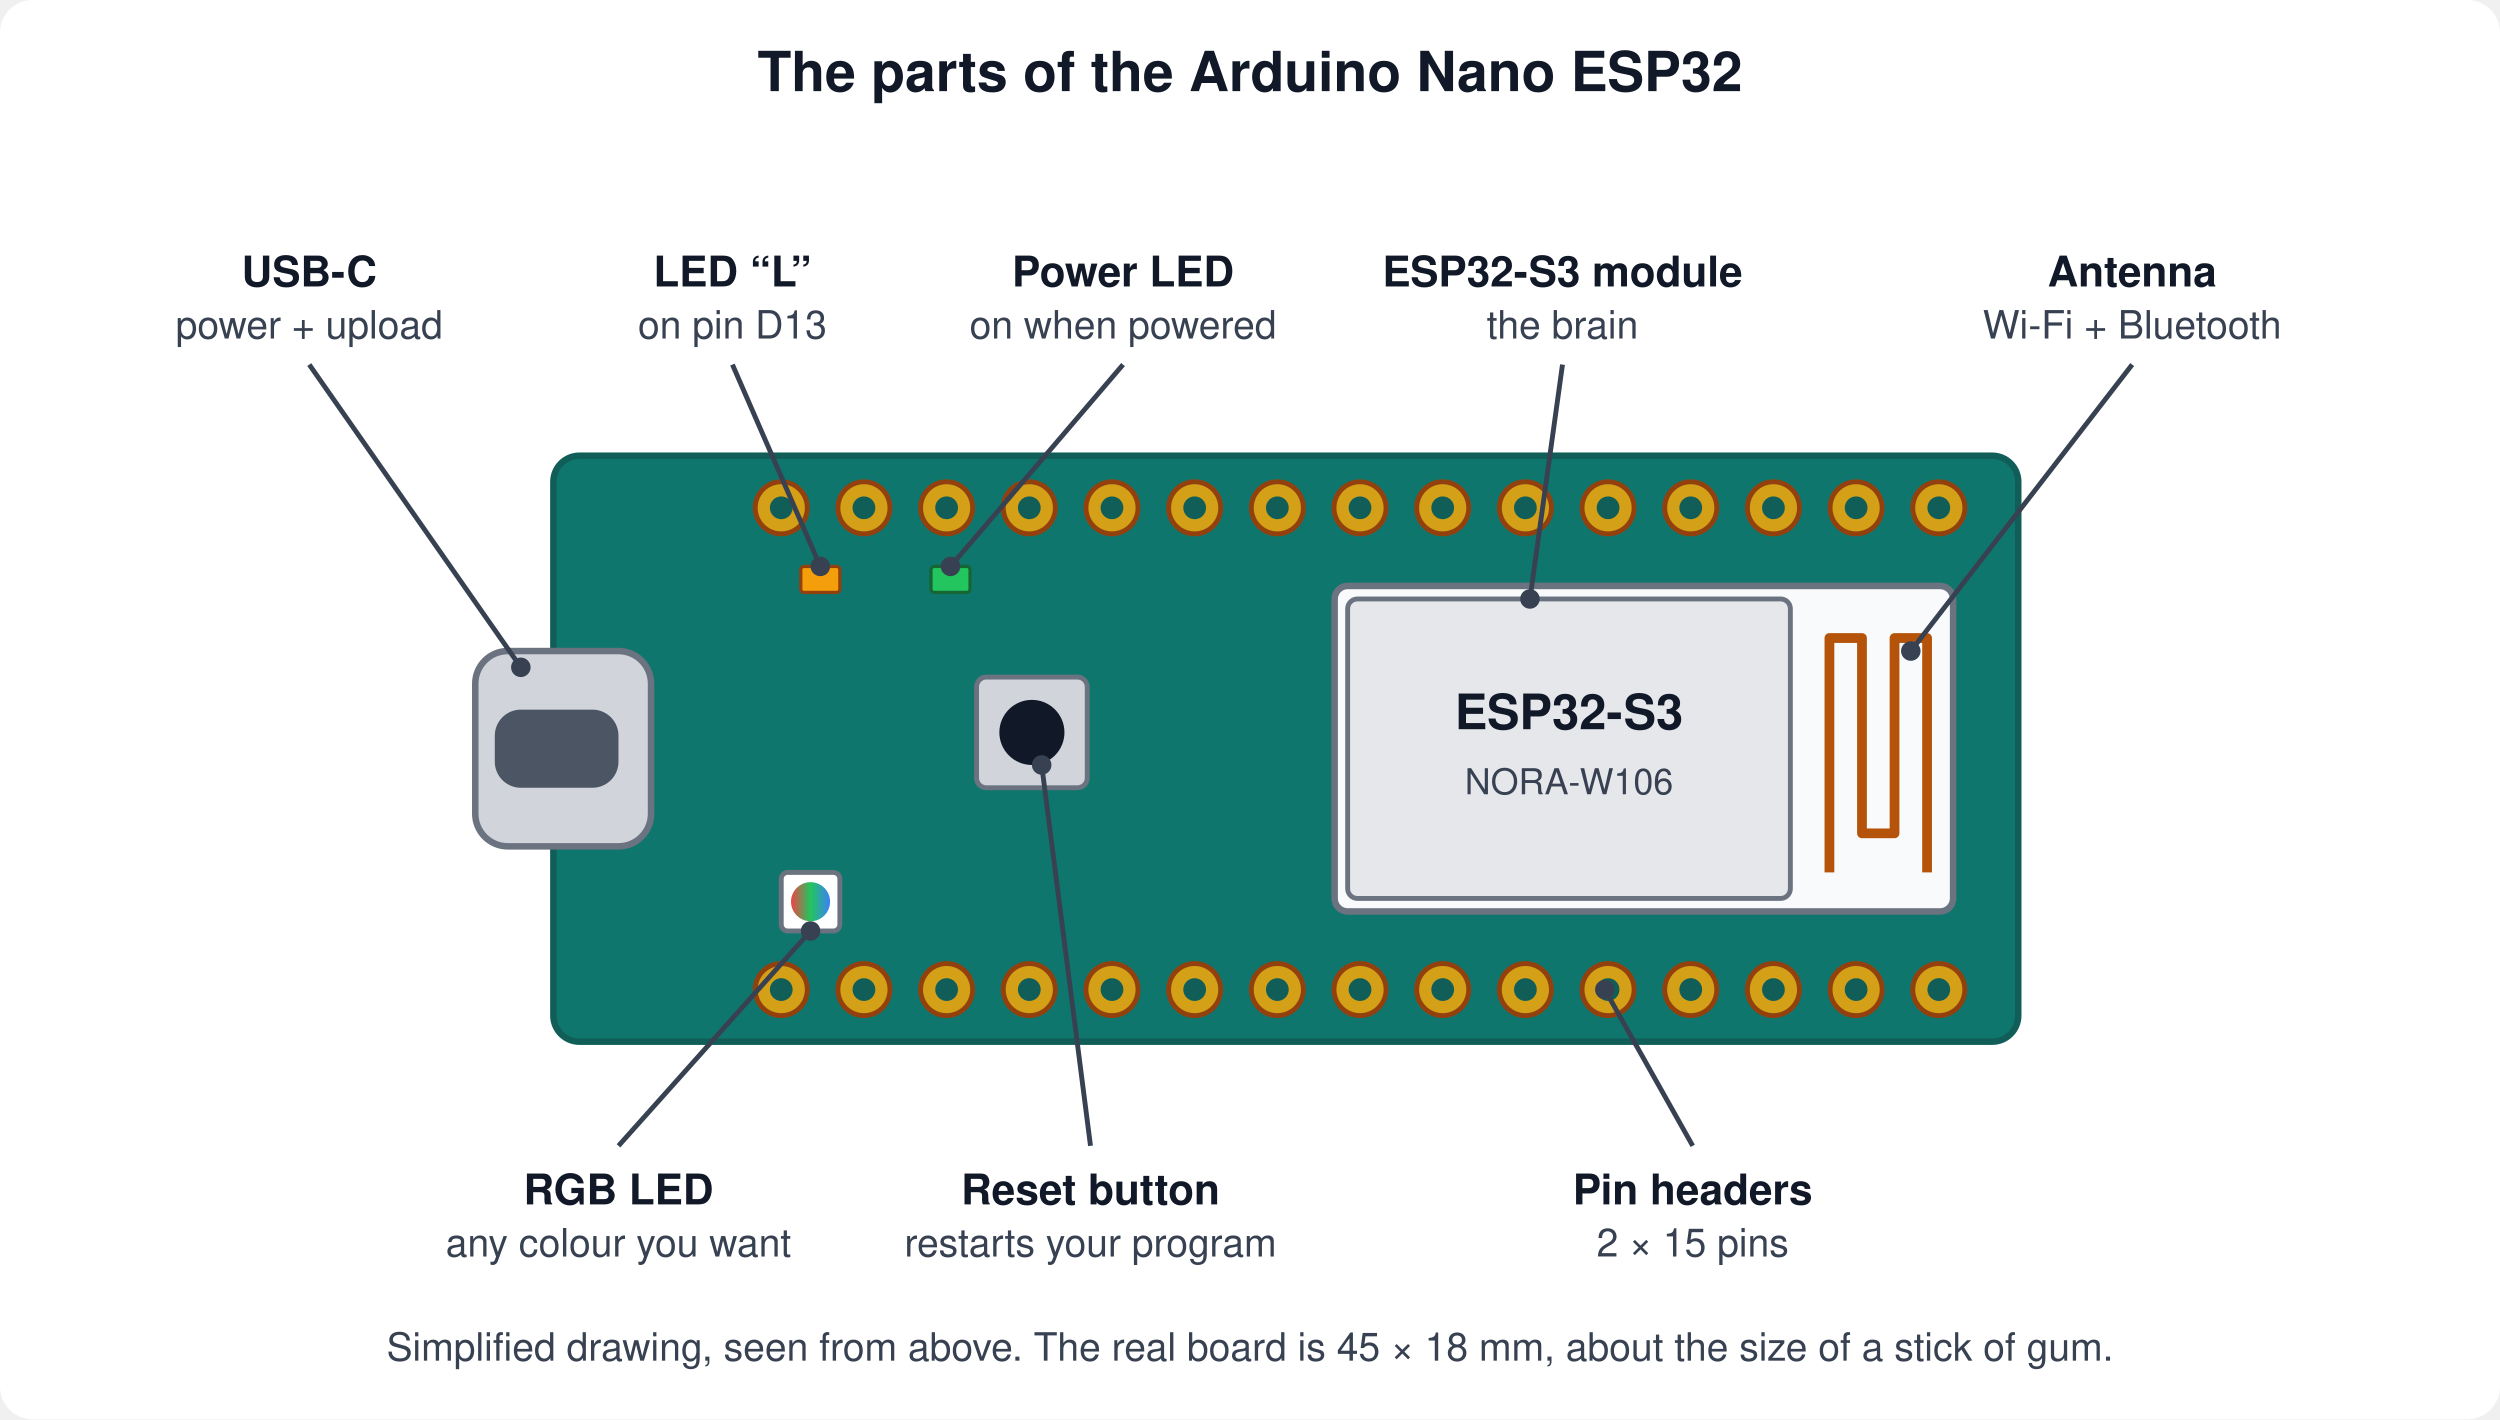
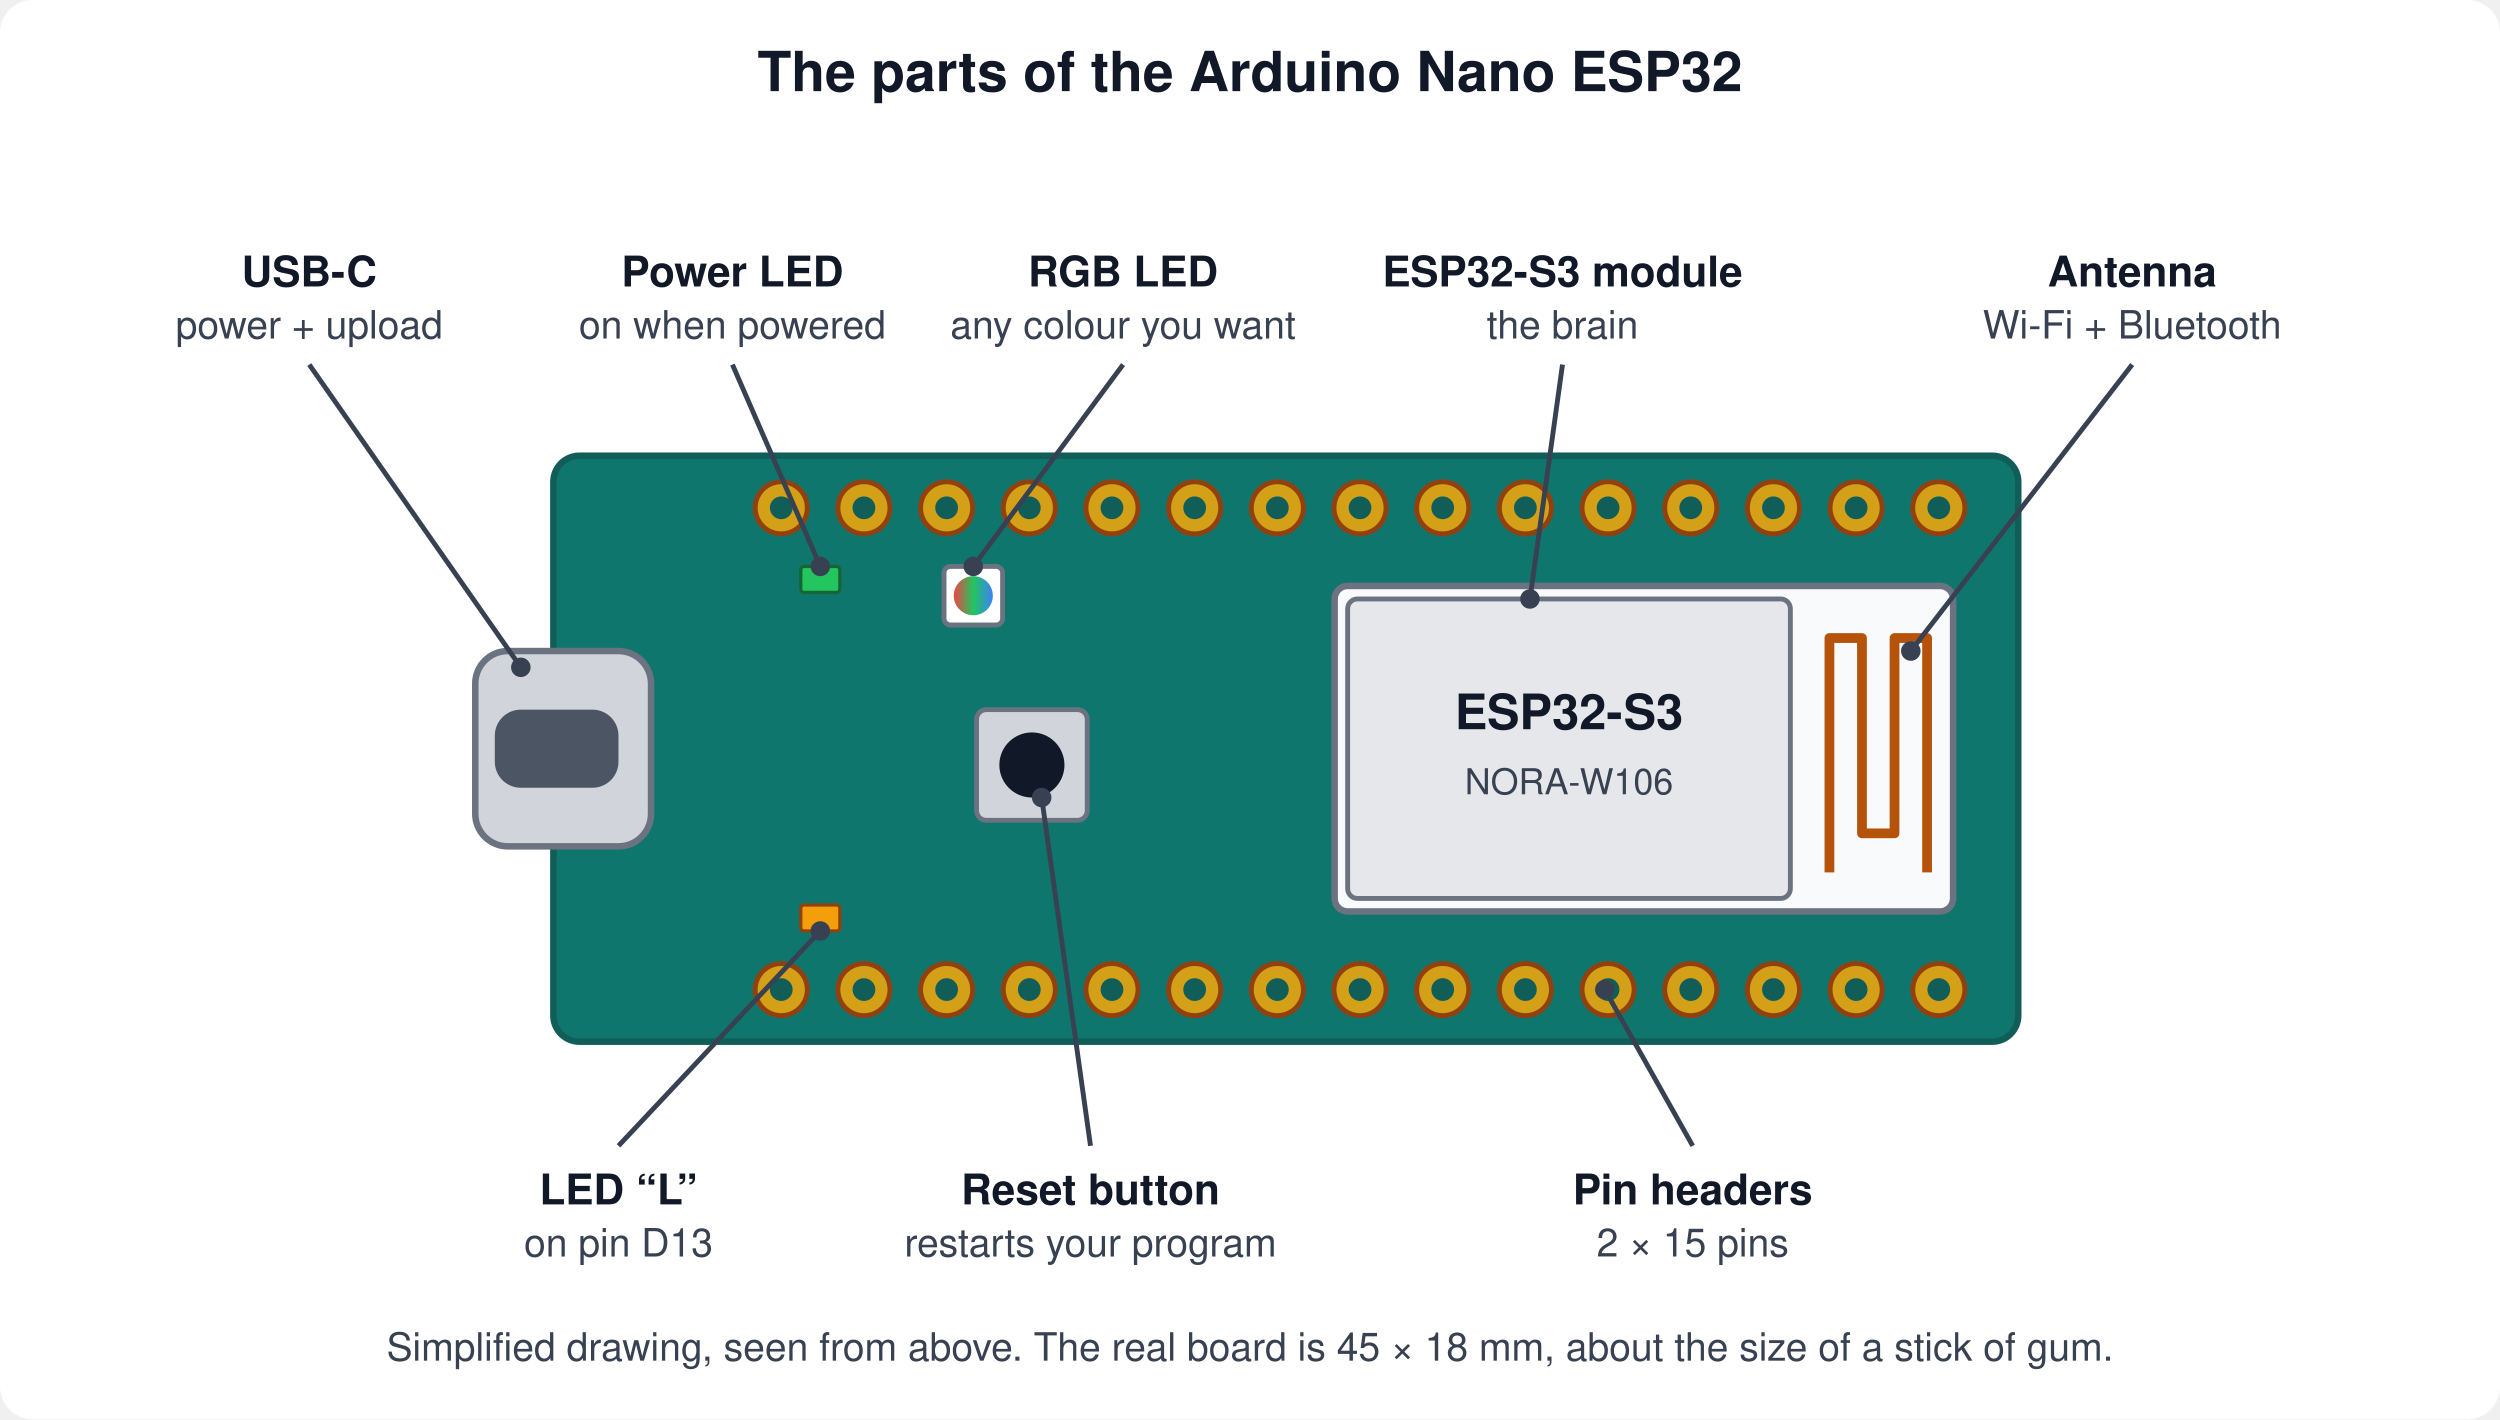
<svg xmlns="http://www.w3.org/2000/svg" viewBox="0 0 768 436" width="768" height="436" font-family="Helvetica, Arial, sans-serif">
  <rect width="768" height="436" rx="10" fill="#ffffff" />
  <text x="384.0" y="28" font-size="17" font-weight="bold" text-anchor="middle" fill="#111827">The parts of the Arduino Nano ESP32</text>
  <defs>
    <linearGradient id="rgb" x1="0" x2="1">
      <stop offset="0" stop-color="#ef4444" />
      <stop offset="0.5" stop-color="#22c55e" />
      <stop offset="1" stop-color="#3b82f6" />
    </linearGradient>
  </defs>
  <rect x="170" y="140" width="450" height="180" rx="8" fill="#0f766e" stroke="#115e59" stroke-width="2" />
  <rect x="146" y="200" width="54" height="60" rx="10" fill="#d1d5db" stroke="#6b7280" stroke-width="2" />
  <rect x="152" y="218" width="38" height="24" rx="8" fill="#4b5563" />
  <circle cx="240.0" cy="156" r="8" fill="#d4a017" stroke="#92400e" stroke-width="1.5" />
  <circle cx="240.0" cy="156" r="3.5" fill="#115e59" />
  <circle cx="265.4" cy="156" r="8" fill="#d4a017" stroke="#92400e" stroke-width="1.5" />
  <circle cx="265.4" cy="156" r="3.5" fill="#115e59" />
  <circle cx="290.8" cy="156" r="8" fill="#d4a017" stroke="#92400e" stroke-width="1.5" />
  <circle cx="290.8" cy="156" r="3.5" fill="#115e59" />
  <circle cx="316.2" cy="156" r="8" fill="#d4a017" stroke="#92400e" stroke-width="1.5" />
  <circle cx="316.2" cy="156" r="3.5" fill="#115e59" />
  <circle cx="341.6" cy="156" r="8" fill="#d4a017" stroke="#92400e" stroke-width="1.5" />
  <circle cx="341.6" cy="156" r="3.5" fill="#115e59" />
  <circle cx="367.0" cy="156" r="8" fill="#d4a017" stroke="#92400e" stroke-width="1.5" />
  <circle cx="367.0" cy="156" r="3.5" fill="#115e59" />
  <circle cx="392.4" cy="156" r="8" fill="#d4a017" stroke="#92400e" stroke-width="1.5" />
  <circle cx="392.4" cy="156" r="3.5" fill="#115e59" />
  <circle cx="417.8" cy="156" r="8" fill="#d4a017" stroke="#92400e" stroke-width="1.5" />
  <circle cx="417.8" cy="156" r="3.5" fill="#115e59" />
  <circle cx="443.2" cy="156" r="8" fill="#d4a017" stroke="#92400e" stroke-width="1.5" />
  <circle cx="443.2" cy="156" r="3.5" fill="#115e59" />
  <circle cx="468.6" cy="156" r="8" fill="#d4a017" stroke="#92400e" stroke-width="1.5" />
  <circle cx="468.6" cy="156" r="3.5" fill="#115e59" />
  <circle cx="494.0" cy="156" r="8" fill="#d4a017" stroke="#92400e" stroke-width="1.5" />
  <circle cx="494.0" cy="156" r="3.5" fill="#115e59" />
  <circle cx="519.4" cy="156" r="8" fill="#d4a017" stroke="#92400e" stroke-width="1.5" />
  <circle cx="519.4" cy="156" r="3.5" fill="#115e59" />
  <circle cx="544.8" cy="156" r="8" fill="#d4a017" stroke="#92400e" stroke-width="1.5" />
  <circle cx="544.8" cy="156" r="3.5" fill="#115e59" />
  <circle cx="570.2" cy="156" r="8" fill="#d4a017" stroke="#92400e" stroke-width="1.5" />
  <circle cx="570.2" cy="156" r="3.5" fill="#115e59" />
  <circle cx="595.6" cy="156" r="8" fill="#d4a017" stroke="#92400e" stroke-width="1.5" />
  <circle cx="595.6" cy="156" r="3.5" fill="#115e59" />
  <circle cx="240.0" cy="304" r="8" fill="#d4a017" stroke="#92400e" stroke-width="1.5" />
  <circle cx="240.0" cy="304" r="3.5" fill="#115e59" />
  <circle cx="265.4" cy="304" r="8" fill="#d4a017" stroke="#92400e" stroke-width="1.5" />
  <circle cx="265.4" cy="304" r="3.5" fill="#115e59" />
  <circle cx="290.8" cy="304" r="8" fill="#d4a017" stroke="#92400e" stroke-width="1.5" />
  <circle cx="290.8" cy="304" r="3.5" fill="#115e59" />
  <circle cx="316.2" cy="304" r="8" fill="#d4a017" stroke="#92400e" stroke-width="1.5" />
  <circle cx="316.2" cy="304" r="3.5" fill="#115e59" />
  <circle cx="341.6" cy="304" r="8" fill="#d4a017" stroke="#92400e" stroke-width="1.5" />
  <circle cx="341.6" cy="304" r="3.5" fill="#115e59" />
  <circle cx="367.0" cy="304" r="8" fill="#d4a017" stroke="#92400e" stroke-width="1.5" />
  <circle cx="367.0" cy="304" r="3.5" fill="#115e59" />
  <circle cx="392.4" cy="304" r="8" fill="#d4a017" stroke="#92400e" stroke-width="1.5" />
  <circle cx="392.4" cy="304" r="3.5" fill="#115e59" />
  <circle cx="417.8" cy="304" r="8" fill="#d4a017" stroke="#92400e" stroke-width="1.5" />
  <circle cx="417.8" cy="304" r="3.5" fill="#115e59" />
  <circle cx="443.2" cy="304" r="8" fill="#d4a017" stroke="#92400e" stroke-width="1.5" />
  <circle cx="443.2" cy="304" r="3.5" fill="#115e59" />
  <circle cx="468.6" cy="304" r="8" fill="#d4a017" stroke="#92400e" stroke-width="1.5" />
  <circle cx="468.6" cy="304" r="3.5" fill="#115e59" />
  <circle cx="494.0" cy="304" r="8" fill="#d4a017" stroke="#92400e" stroke-width="1.5" />
  <circle cx="494.0" cy="304" r="3.5" fill="#115e59" />
  <circle cx="519.4" cy="304" r="8" fill="#d4a017" stroke="#92400e" stroke-width="1.5" />
  <circle cx="519.4" cy="304" r="3.5" fill="#115e59" />
  <circle cx="544.8" cy="304" r="8" fill="#d4a017" stroke="#92400e" stroke-width="1.5" />
  <circle cx="544.8" cy="304" r="3.5" fill="#115e59" />
  <circle cx="570.2" cy="304" r="8" fill="#d4a017" stroke="#92400e" stroke-width="1.5" />
  <circle cx="570.2" cy="304" r="3.5" fill="#115e59" />
  <circle cx="595.6" cy="304" r="8" fill="#d4a017" stroke="#92400e" stroke-width="1.5" />
  <circle cx="595.6" cy="304" r="3.5" fill="#115e59" />
  <rect x="410" y="180" width="190" height="100" rx="4" fill="#f8fafc" stroke="#6b7280" stroke-width="2" />
  <rect x="414" y="184" width="136" height="92" rx="3" fill="#e5e7eb" stroke="#6b7280" stroke-width="1.5" />
  <text x="482" y="224" font-size="15" font-weight="bold" text-anchor="middle" fill="#111827">ESP32-S3</text>
  <text x="482" y="244" font-size="11" text-anchor="middle" fill="#374151">NORA-W106</text>
  <polyline fill="none" stroke="#b45309" stroke-width="3" stroke-linejoin="round" points="562,268 562,196 572,196 572,256 582,256 582,196 592,196 592,268" />
-   <rect x="246" y="174" width="12" height="8" rx="1" fill="#f59e0b" stroke="#92400e" />
-   <rect x="286" y="174" width="12" height="8" rx="1" fill="#22c55e" stroke="#166534" />
-   <rect x="300" y="208" width="34" height="34" rx="3" fill="#d1d5db" stroke="#6b7280" stroke-width="1.5" />
-   <circle cx="317" cy="225" r="10" fill="#111827" />
-   <rect x="240" y="268" width="18" height="18" rx="2" fill="#ffffff" stroke="#6b7280" stroke-width="1.5" />
-   <circle cx="249" cy="277" r="6" fill="url(#rgb)" />
+   <rect x="246" y="278" width="12" height="8" rx="1" fill="#f59e0b" stroke="#92400e" />
+   <rect x="246" y="174" width="12" height="8" rx="1" fill="#22c55e" stroke="#166534" />
+   <rect x="300" y="218" width="34" height="34" rx="3" fill="#d1d5db" stroke="#6b7280" stroke-width="1.5" />
+   <circle cx="317" cy="235" r="10" fill="#111827" />
+   <rect x="290" y="174" width="18" height="18" rx="2" fill="#ffffff" stroke="#6b7280" stroke-width="1.5" />
+   <circle cx="299" cy="183" r="6" fill="url(#rgb)" />
  <line x1="160" y1="205" x2="95" y2="112" stroke="#374151" stroke-width="1.5" />
  <circle cx="160" cy="205" r="3" fill="#374151" />
  <text x="95" y="88" font-size="13" font-weight="bold" text-anchor="middle" fill="#111827">USB-C</text>
  <text x="95" y="104" font-size="12" text-anchor="middle" fill="#374151">power + upload</text>
+   <line x1="252" y1="286" x2="190" y2="352" stroke="#374151" stroke-width="1.5" />
+   <circle cx="252" cy="286" r="3" fill="#374151" />
+   <text x="190" y="370" font-size="13" font-weight="bold" text-anchor="middle" fill="#111827">LED “L”</text>
+   <text x="190" y="386" font-size="12" text-anchor="middle" fill="#374151">on pin D13</text>
  <line x1="252" y1="174" x2="225" y2="112" stroke="#374151" stroke-width="1.5" />
  <circle cx="252" cy="174" r="3" fill="#374151" />
-   <text x="225" y="88" font-size="13" font-weight="bold" text-anchor="middle" fill="#111827">LED “L”</text>
-   <text x="225" y="104" font-size="12" text-anchor="middle" fill="#374151">on pin D13</text>
-   <line x1="292" y1="174" x2="345" y2="112" stroke="#374151" stroke-width="1.5" />
-   <circle cx="292" cy="174" r="3" fill="#374151" />
-   <text x="345" y="88" font-size="13" font-weight="bold" text-anchor="middle" fill="#111827">Power LED</text>
-   <text x="345" y="104" font-size="12" text-anchor="middle" fill="#374151">on when powered</text>
+   <text x="225" y="88" font-size="13" font-weight="bold" text-anchor="middle" fill="#111827">Power LED</text>
+   <text x="225" y="104" font-size="12" text-anchor="middle" fill="#374151">on when powered</text>
  <line x1="470" y1="184" x2="480" y2="112" stroke="#374151" stroke-width="1.5" />
  <circle cx="470" cy="184" r="3" fill="#374151" />
  <text x="480" y="88" font-size="13" font-weight="bold" text-anchor="middle" fill="#111827">ESP32-S3 module</text>
  <text x="480" y="104" font-size="12" text-anchor="middle" fill="#374151">the brain</text>
  <line x1="587" y1="200" x2="655" y2="112" stroke="#374151" stroke-width="1.5" />
  <circle cx="587" cy="200" r="3" fill="#374151" />
  <text x="655" y="88" font-size="13" font-weight="bold" text-anchor="middle" fill="#111827">Antenna</text>
  <text x="655" y="104" font-size="12" text-anchor="middle" fill="#374151">Wi‑Fi + Bluetooth</text>
-   <line x1="249" y1="286" x2="190" y2="352" stroke="#374151" stroke-width="1.5" />
-   <circle cx="249" cy="286" r="3" fill="#374151" />
-   <text x="190" y="370" font-size="13" font-weight="bold" text-anchor="middle" fill="#111827">RGB LED</text>
-   <text x="190" y="386" font-size="12" text-anchor="middle" fill="#374151">any colour you want</text>
-   <line x1="320" y1="235" x2="335" y2="352" stroke="#374151" stroke-width="1.5" />
-   <circle cx="320" cy="235" r="3" fill="#374151" />
+   <line x1="299" y1="174" x2="345" y2="112" stroke="#374151" stroke-width="1.5" />
+   <circle cx="299" cy="174" r="3" fill="#374151" />
+   <text x="345" y="88" font-size="13" font-weight="bold" text-anchor="middle" fill="#111827">RGB LED</text>
+   <text x="345" y="104" font-size="12" text-anchor="middle" fill="#374151">any colour you want</text>
+   <line x1="320" y1="245" x2="335" y2="352" stroke="#374151" stroke-width="1.5" />
+   <circle cx="320" cy="245" r="3" fill="#374151" />
  <text x="335" y="370" font-size="13" font-weight="bold" text-anchor="middle" fill="#111827">Reset button</text>
  <text x="335" y="386" font-size="12" text-anchor="middle" fill="#374151">restarts your program</text>
  <line x1="493" y1="304" x2="520" y2="352" stroke="#374151" stroke-width="1.5" />
  <circle cx="493" cy="304" r="3" fill="#374151" />
  <text x="520" y="370" font-size="13" font-weight="bold" text-anchor="middle" fill="#111827">Pin headers</text>
  <text x="520" y="386" font-size="12" text-anchor="middle" fill="#374151">2 × 15 pins</text>
  <text x="384" y="418" font-size="12" text-anchor="middle" fill="#374151">Simplified drawing, seen from above. The real board is 45 × 18 mm, about the size of a stick of gum.</text>
</svg>
